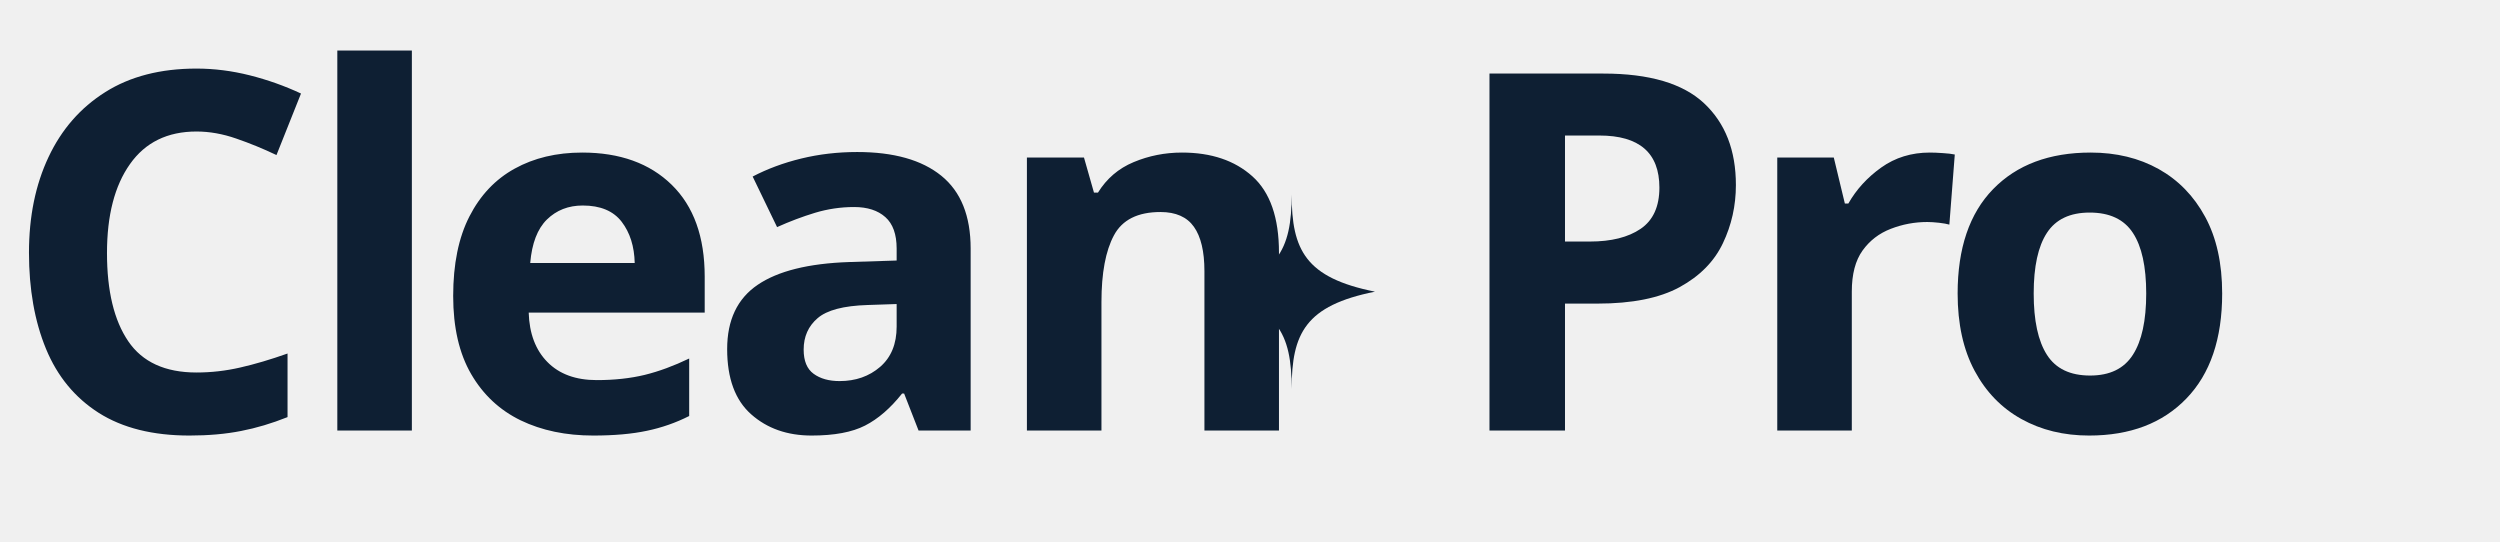
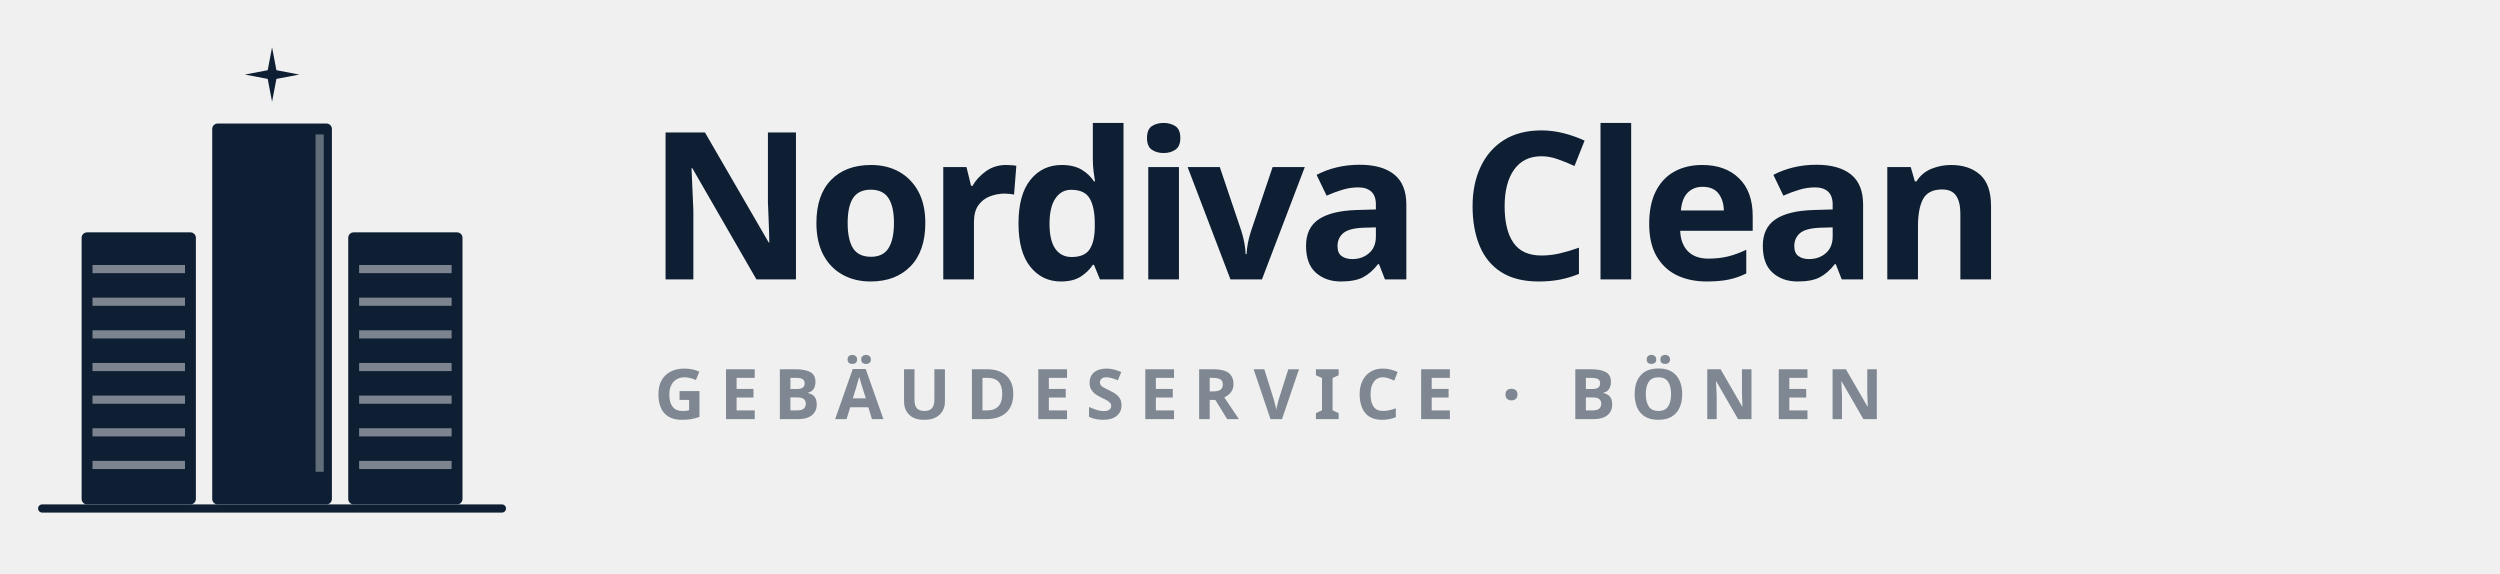
- <svg xmlns="http://www.w3.org/2000/svg" viewBox="0 0 360 78">
-   <text x="0" y="62" font-family="Manrope, system-ui, sans-serif" font-weight="800" font-size="72" letter-spacing="-2.9" fill="#0e1f33">Clean</text>
-   <path d="M186 28 C 186 36, 188 40, 198 42 C 188 44, 186 48, 186 56            C 186 48, 184 44, 174 42 C 184 40, 186 36, 186 28 Z" fill="#0e1f33" />
-   <text x="208" y="62" font-family="Manrope, system-ui, sans-serif" font-weight="800" font-size="72" letter-spacing="-2.9" fill="#0e1f33">Pro</text>
+ <svg xmlns="http://www.w3.org/2000/svg" viewBox="0 0 340 78">
+   <g transform="translate(0, 2) scale(0.37)">
+     <rect x="30" y="80" width="42" height="100" rx="2" fill="#0e1f33" />
+     <rect x="128" y="80" width="42" height="100" rx="2" fill="#0e1f33" />
+     <rect x="34" y="92" width="34" height="3" fill="#ffffff" opacity="0.45" />
+     <rect x="34" y="104" width="34" height="3" fill="#ffffff" opacity="0.45" />
+     <rect x="34" y="116" width="34" height="3" fill="#ffffff" opacity="0.45" />
+     <rect x="34" y="128" width="34" height="3" fill="#ffffff" opacity="0.45" />
+     <rect x="34" y="140" width="34" height="3" fill="#ffffff" opacity="0.45" />
+     <rect x="34" y="152" width="34" height="3" fill="#ffffff" opacity="0.45" />
+     <rect x="34" y="164" width="34" height="3" fill="#ffffff" opacity="0.45" />
+     <rect x="132" y="92" width="34" height="3" fill="#ffffff" opacity="0.45" />
+     <rect x="132" y="104" width="34" height="3" fill="#ffffff" opacity="0.45" />
+     <rect x="132" y="116" width="34" height="3" fill="#ffffff" opacity="0.45" />
+     <rect x="132" y="128" width="34" height="3" fill="#ffffff" opacity="0.45" />
+     <rect x="132" y="140" width="34" height="3" fill="#ffffff" opacity="0.45" />
+     <rect x="132" y="152" width="34" height="3" fill="#ffffff" opacity="0.45" />
+     <rect x="132" y="164" width="34" height="3" fill="#ffffff" opacity="0.45" />
+     <rect x="78" y="40" width="44" height="140" rx="2" fill="#0e1f33" />
+     <rect x="116" y="44" width="3" height="124" fill="#ffffff" opacity="0.35" />
+     <g transform="translate(100, 22)">
+       <path d="M0 -10 L1.6 -1.6 L10 0 L1.6 1.6 L0 10 L-1.6 1.6 L-10 0 L-1.6 -1.6 Z" fill="#0e1f33" />
+     </g>
+     <rect x="14" y="180" width="172" height="3" rx="1.5" fill="#0e1f33" />
+   </g>
+   <text x="88" y="38" font-family="Manrope, system-ui, sans-serif" font-weight="800" font-size="28" letter-spacing="-1" fill="#0e1f33">Nordiva Clean</text>
+   <text x="89" y="57" font-family="Manrope, system-ui, sans-serif" font-weight="600" font-size="9.5" letter-spacing="2" fill="#0e1f33" opacity="0.5">GEBÄUDESERVICE · BÖNEN</text>
</svg>
